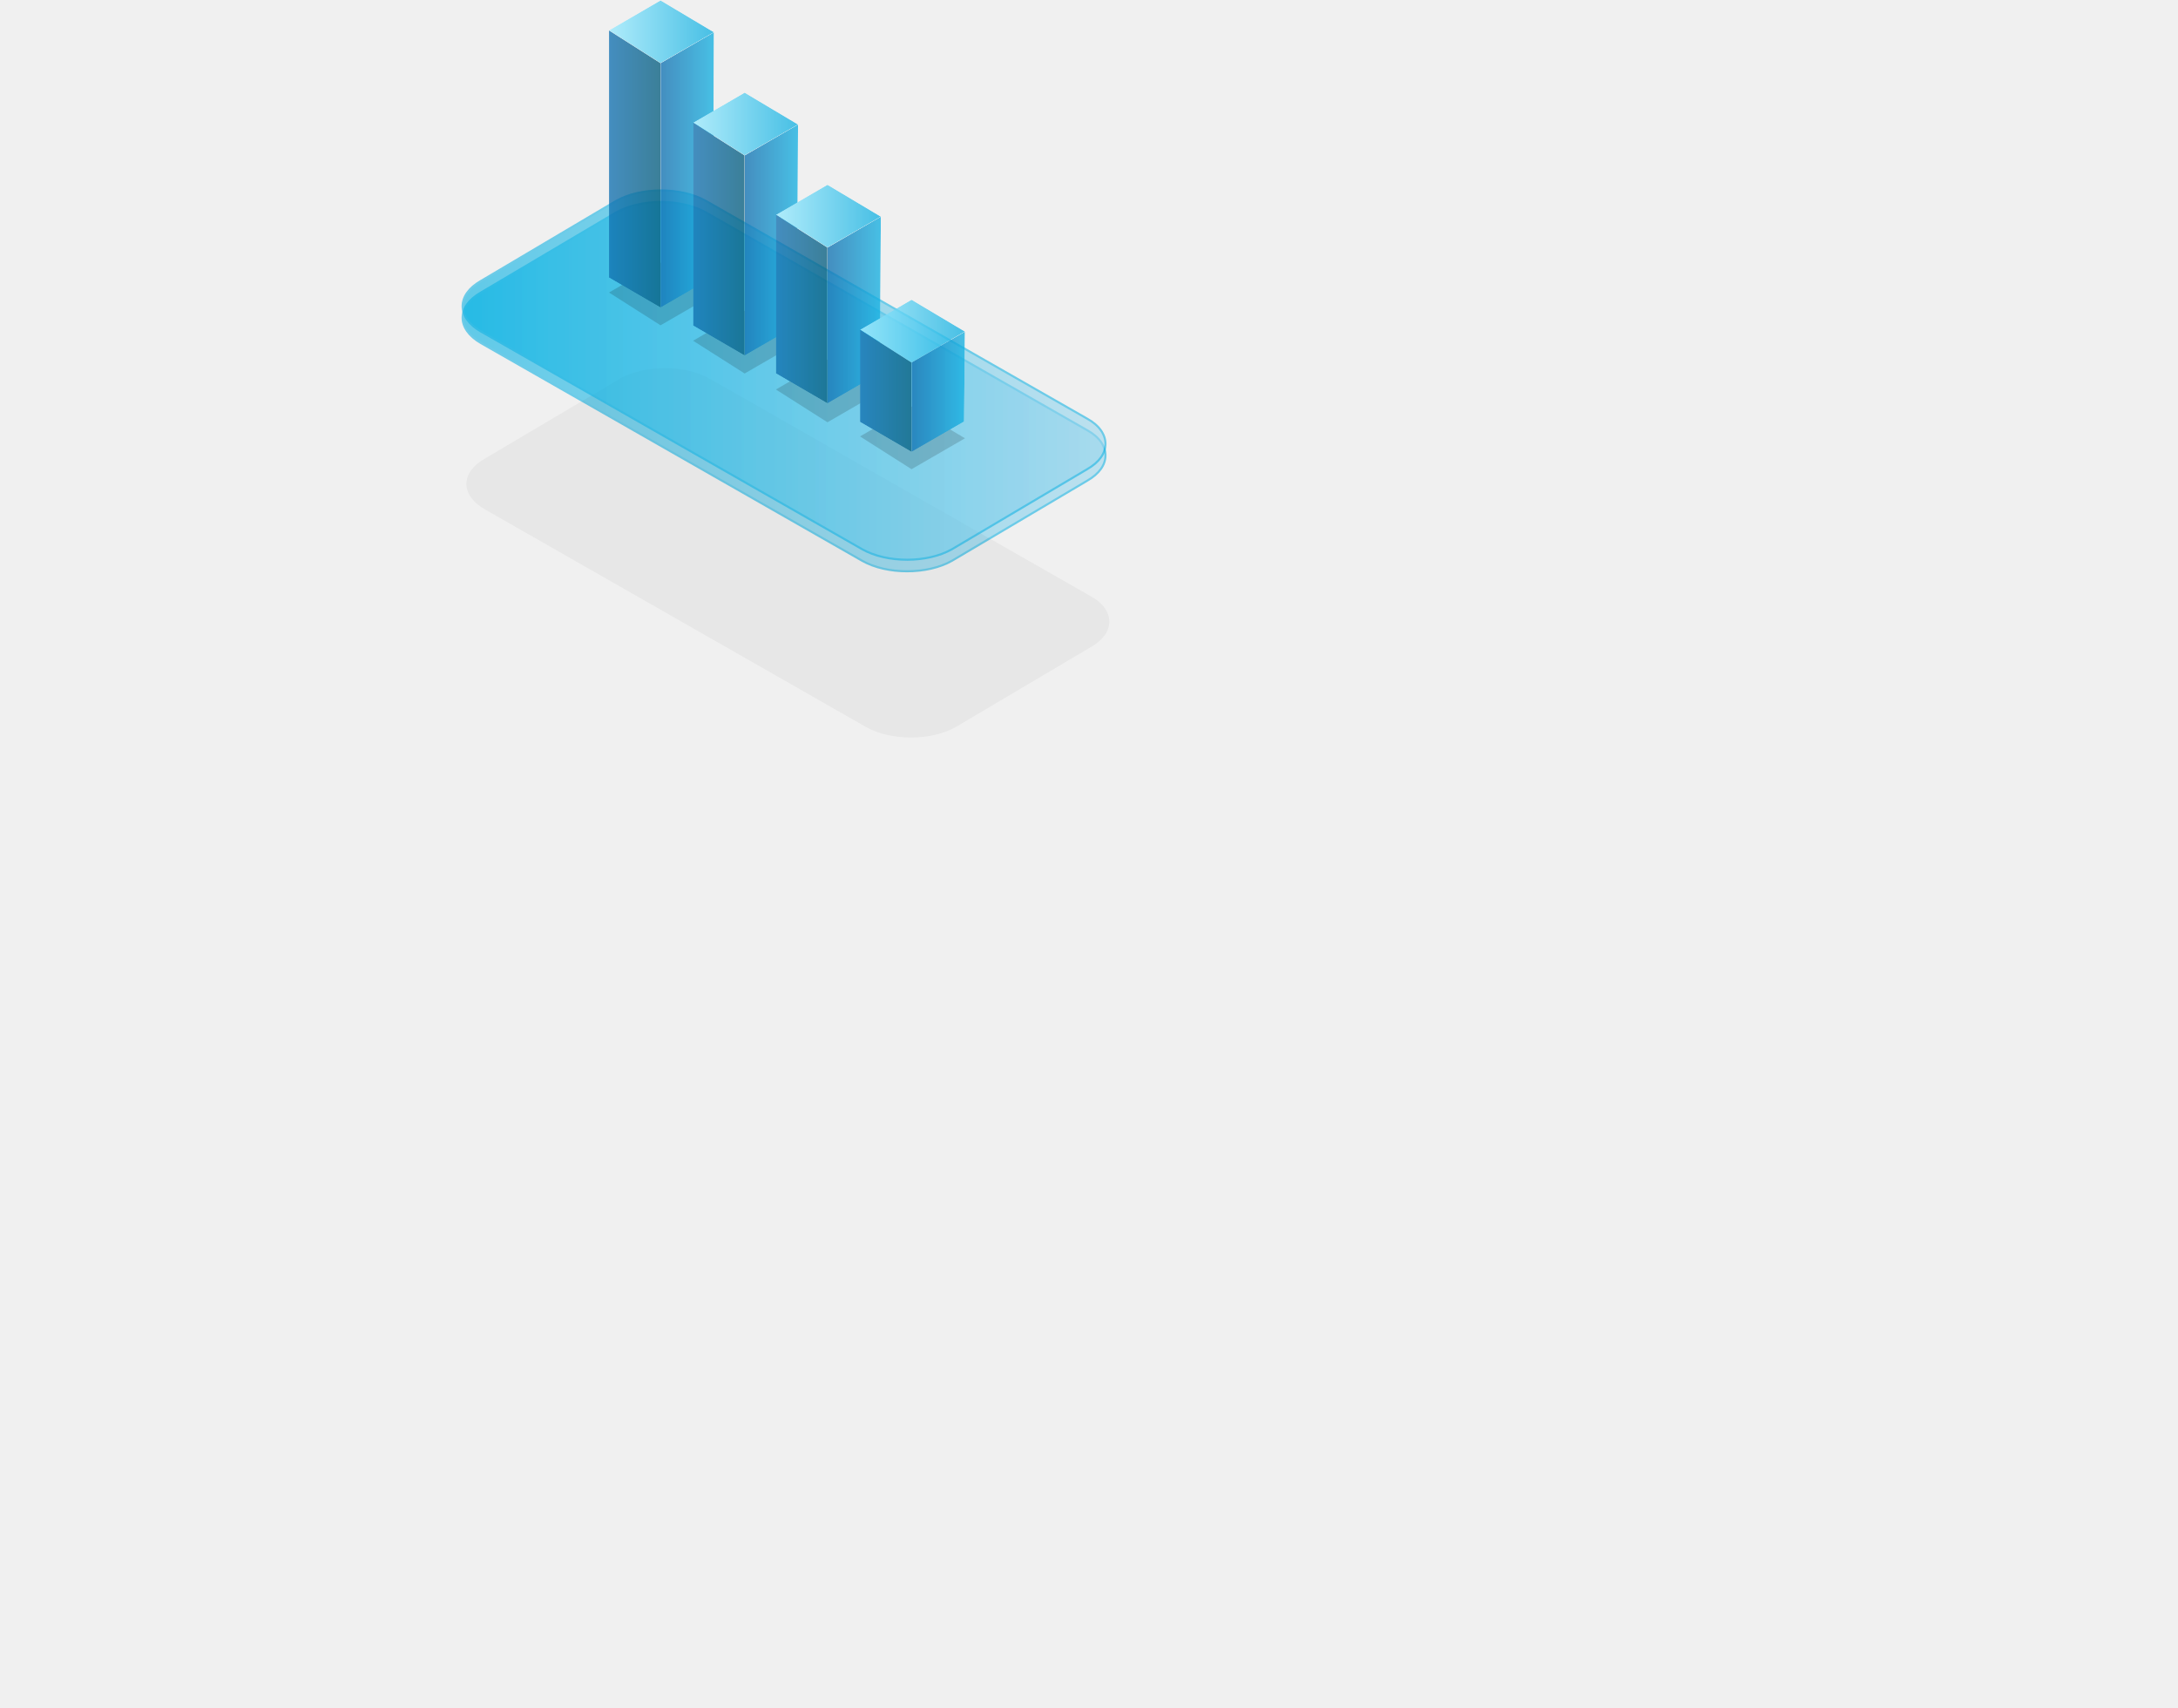
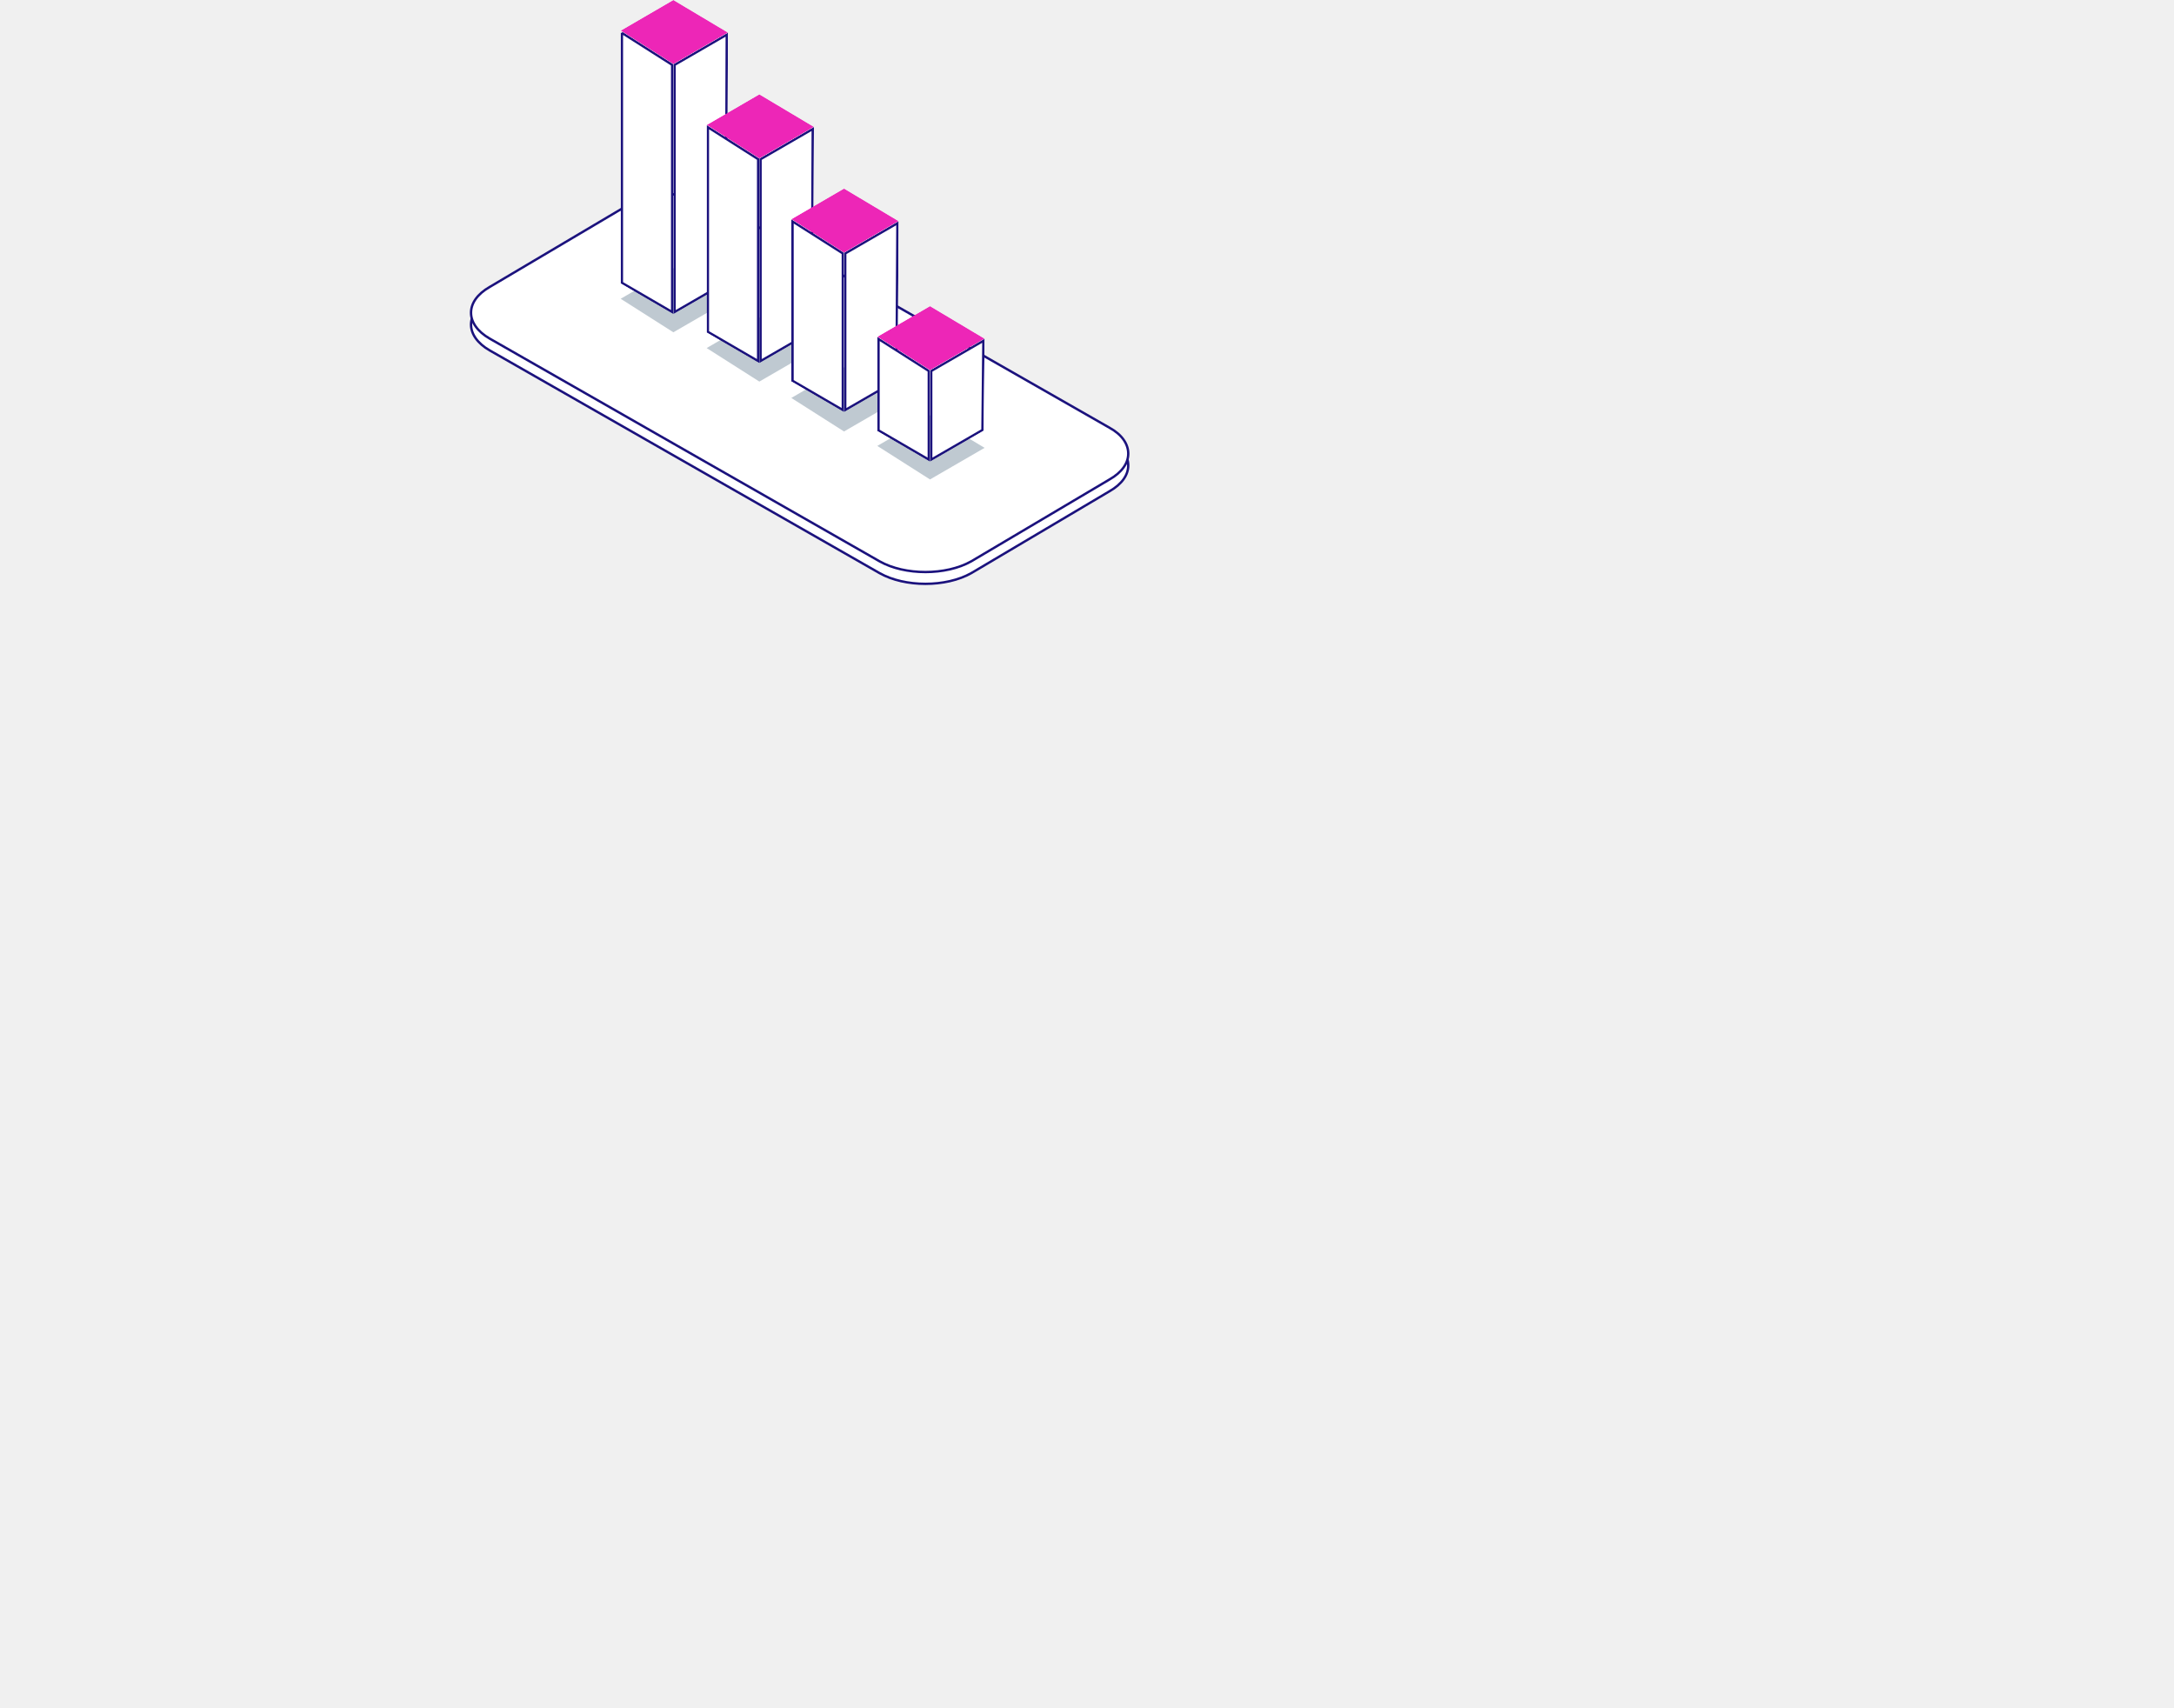
- <svg xmlns="http://www.w3.org/2000/svg" xmlns:xlink="http://www.w3.org/1999/xlink" width="838" height="657">
-   <defs>
-     <linearGradient x1="-.086%" y1="50.031%" x2="99.972%" y2="50.031%" id="a">
-       <stop stop-color="#00B0E3" offset="0%" />
-       <stop stop-color="#9AD6ED" offset="100%" />
-     </linearGradient>
-     <linearGradient x1="0%" y1="50%" x2="100%" y2="50%" id="c">
-       <stop stop-color="#14B1E2" offset="0%" />
-       <stop stop-color="#1070B1" offset="100%" />
-     </linearGradient>
-     <linearGradient x1="0%" y1="49.999%" x2="100.001%" y2="49.999%" id="f">
-       <stop stop-color="#14B1E2" offset="0%" />
-       <stop stop-color="#9CEBFF" offset="100%" />
-     </linearGradient>
-     <linearGradient x1="-0%" y1="50%" x2="100.002%" y2="50%" id="i">
-       <stop stop-color="#045D7E" offset="0%" />
-       <stop stop-color="#1070B1" offset="100%" />
-     </linearGradient>
-     <linearGradient x1=".001%" y1="50%" x2="100%" y2="50%" id="l">
-       <stop stop-color="#14B1E2" offset="0%" />
-       <stop stop-color="#1070B1" offset="100%" />
-     </linearGradient>
-     <linearGradient x1="0%" y1="49.999%" x2="99.999%" y2="49.999%" id="o">
-       <stop stop-color="#14B1E2" offset="0%" />
-       <stop stop-color="#9CEBFF" offset="100%" />
-     </linearGradient>
-     <linearGradient x1="0%" y1="50%" x2="99.998%" y2="50%" id="r">
-       <stop stop-color="#045D7E" offset="0%" />
-       <stop stop-color="#1070B1" offset="100%" />
-     </linearGradient>
-     <linearGradient x1="-0%" y1="50%" x2="99.999%" y2="50%" id="u">
-       <stop stop-color="#14B1E2" offset="0%" />
-       <stop stop-color="#1070B1" offset="100%" />
-     </linearGradient>
-     <linearGradient x1="-0%" y1="50.002%" x2="99.999%" y2="50.002%" id="x">
-       <stop stop-color="#14B1E2" offset="0%" />
-       <stop stop-color="#9CEBFF" offset="100%" />
-     </linearGradient>
-     <linearGradient x1="-.001%" y1="50%" x2="99.998%" y2="50%" id="A">
-       <stop stop-color="#045D7E" offset="0%" />
-       <stop stop-color="#1070B1" offset="100%" />
-     </linearGradient>
-     <linearGradient x1="0%" y1="50.001%" x2="100.001%" y2="50.001%" id="D">
-       <stop stop-color="#14B1E2" offset="0%" />
-       <stop stop-color="#9CEBFF" offset="100%" />
-     </linearGradient>
-     <linearGradient x1="-0%" y1="50%" x2="100.002%" y2="50%" id="G">
-       <stop stop-color="#045D7E" offset="0%" />
-       <stop stop-color="#1070B1" offset="100%" />
-     </linearGradient>
-     <linearGradient x1="0%" y1="50%" x2="100.003%" y2="50%" id="J">
-       <stop stop-color="#14B1E2" offset="0%" />
-       <stop stop-color="#1070B1" offset="100%" />
-     </linearGradient>
-     <path id="b" d="M20.712 105.96L.523 94.296.163.004 20.712 11.897z" />
-     <path id="e" d="M20.711.032L.163 12.286l20.55 11.893 19.828-12.614L20.713.032z" />
-     <path id="h" d="M.496 12.674v94.063L20.324 95.204V.061z" />
-     <path id="k" d="M21.012 89.282L.823 77.618.463.37 21.012 12.264z" />
-     <path id="n" d="M.463 12.806L21.012.553l19.829 11.532-19.829 12.614z" />
-     <path id="q" d="M.019 13.041v77.018L19.848 78.528V.427z" />
-     <path id="t" d="M21.027 71.942L.838 60.278.477.073 21.027 11.966z" />
-     <path id="w" d="M.477 12.509L21.027.256 40.856 11.789 21.027 24.402z" />
-     <path id="z" d="M.033 12.743v59.976l19.829-11.533V.13z" />
-     <path id="C" d="M0 12.443l20.549 11.893 19.829-12.613L20.549.19z" />
-     <path id="F" d="M.334 12.677v34.41L20.162 35.555V.064z" />
-     <path id="I" d="M.361 34.645L20.549 46.311V11.9L0 .007z" />
-   </defs>
-   <g fill="none" fill-rule="evenodd">
-     <g fill-rule="nonzero">
-       <path d="M247.334 102.003c0 3.579-2.352 7.046-7.055 9.73l-52.032 30.812c-9.518 5.368-24.972 5.368-34.49 0L7.055 58.739C2.352 56.055 0 52.476 0 49.01c0-3.579 2.352-7.046 7.055-9.73L59.086 8.468c9.518-5.368 24.972-5.368 34.49 0L240.279 92.274c4.703 2.572 7.055 6.151 7.055 9.73z" stroke="#14B2E2" stroke-width=".8" fill="url(#a)" opacity=".6" transform="translate(178 73.28571)" />
-       <path d="M426.806 239.255c0 3.579-2.352 7.046-7.055 9.73l-52.032 30.812c-9.518 5.368-24.972 5.368-34.49 0l-146.703-83.806c-4.703-2.684-7.055-6.263-7.055-9.73 0-3.579 2.352-7.046 7.055-9.73l52.032-30.812c9.518-5.368 24.972-5.368 34.49 0L419.751 229.526c4.703 2.572 7.055 6.151 7.055 9.73z" fill="#000" opacity=".04" />
-       <path d="M247.334 97.562c0 3.579-2.352 7.046-7.055 9.73l-52.032 30.812c-9.518 5.368-24.972 5.368-34.49 0L7.055 54.298C2.352 51.614 0 48.035 0 44.568c0-3.579 2.352-7.046 7.055-9.73L59.086 4.026c9.518-5.368 24.972-5.368 34.49 0L240.279 87.832c4.703 2.572 7.055 6.151 7.055 9.73z" stroke="#14B2E2" stroke-width=".8" fill="url(#a)" opacity=".6" transform="translate(178 73.28571)" />
+ <svg xmlns="http://www.w3.org/2000/svg" width="914" height="718" fill="none">
+   <g fill="#fff" stroke="#1B127D">
+     <path d="M474.343 195.655c0 3.998-2.627 7.871-7.881 10.869l-58.128 34.423c-10.634 5.997-27.898 5.997-38.532 0L205.91 147.321c-5.254-2.999-7.881-6.997-7.881-10.87 0-3.998 2.627-7.871 7.881-10.869l58.128-34.423c10.634-5.997 27.898-5.997 38.532 0l163.892 93.626c5.254 2.874 7.881 6.872 7.881 10.87Z" />
+     <path d="M474.343 190.693c0 3.998-2.627 7.871-7.881 10.869l-58.128 34.423c-10.634 5.997-27.898 5.997-38.532 0L205.91 142.359c-5.254-2.999-7.881-6.997-7.881-10.87 0-3.998 2.627-7.871 7.881-10.869l58.128-34.423c10.634-5.997 27.898-5.997 38.532 0l163.892 93.626c5.254 2.874 7.881 6.872 7.881 10.87Z" />
+   </g>
+   <path fill-rule="evenodd" clip-rule="evenodd" d="m306.057 126.407-22.958-13.69-22.151 12.884 22.151 14.092 22.958-13.286ZM342.205 147.128l-22.958-13.689-22.151 12.884 22.151 14.093 22.958-13.288ZM377.803 168.099l-22.957-13.689-22.153 12.884 22.153 14.092 22.957-13.287ZM413.952 188.268l-22.957 13.287-22.153-14.092 22.153-12.884 22.957 13.689Z" fill="#BFC9D1" />
+   <mask id="a" style="mask-type:alpha" maskUnits="userSpaceOnUse" x="283" y="13" width="24" height="120">
+     <path fill-rule="evenodd" clip-rule="evenodd" d="m283.099 132.06 22.555-13.031.403-105.34-22.958 13.287V132.06Z" fill="#fff" />
+   </mask>
+   <g mask="url(#a)">
+     <path d="M283.599 27.264V131.194l21.556-12.455.399-104.181-21.955 12.706Z" fill="#fff" stroke="#1B127D" />
+   </g>
+   <mask id="b" style="mask-type:alpha" maskUnits="userSpaceOnUse" x="260" y="0" width="47" height="27">
+     <path fill-rule="evenodd" clip-rule="evenodd" d="M283.101-0 306.057 13.69l-22.958 13.287-22.151-14.092L283.099-0h.002Z" fill="#fff" />
+   </mask>
+   <g mask="url(#b)">
+     <path fill-rule="evenodd" clip-rule="evenodd" d="M283.101-0 306.057 13.69l-22.958 13.287-22.151-14.092L283.099-0h.002Z" fill="#ED26B7" />
+   </g>
+   <mask id="c" style="mask-type:alpha" maskUnits="userSpaceOnUse" x="260" y="12" width="24" height="121">
+     <path fill-rule="evenodd" clip-rule="evenodd" d="M283.1 26.975V132.06l-22.152-12.885V12.884L283.1 26.975Z" fill="#fff" />
+   </mask>
+   <g mask="url(#c)">
+     <path d="M261.448 13.794V118.888l21.152 12.303V27.25l-21.152-13.455Z" fill="#fff" stroke="#1B127D" />
+   </g>
+   <mask id="d" style="mask-type:alpha" maskUnits="userSpaceOnUse" x="319" y="53" width="24" height="100">
+     <path fill-rule="evenodd" clip-rule="evenodd" d="m319.247 152.677 22.555-13.03.403-86.3-22.958 13.287v86.043Z" fill="#fff" />
+   </mask>
+   <g mask="url(#d)">
+     <path d="M319.747 66.923v84.888l21.556-12.454.398-85.141-21.954 12.706Z" fill="#fff" stroke="#1B127D" />
+   </g>
+   <mask id="e" style="mask-type:alpha" maskUnits="userSpaceOnUse" x="297" y="39" width="46" height="28">
+     <path fill-rule="evenodd" clip-rule="evenodd" d="m342.205 53.347-22.958-13.689-22.152 12.884 22.152 14.092 22.958-13.287Z" fill="#fff" />
+   </mask>
+   <g mask="url(#e)">
+     <path fill-rule="evenodd" clip-rule="evenodd" d="m342.205 53.347-22.958-13.689-22.152 12.884 22.152 14.092 22.958-13.287Z" fill="#ED26B7" />
+   </g>
+   <mask id="f" style="mask-type:alpha" maskUnits="userSpaceOnUse" x="297" y="52" width="23" height="101">
+     <path d="M297.595 53.453v86.054l21.152 12.301V66.909l-21.152-13.456Z" fill="#fff" stroke="#fff" />
+   </mask>
+   <g mask="url(#f)">
+     <path d="M297.595 53.453v86.054l21.152 12.301V66.909l-21.152-13.456Z" fill="#fff" stroke="#1B127D" />
+   </g>
+   <g>
+     <mask id="g" style="mask-type:alpha" maskUnits="userSpaceOnUse" x="354" y="92" width="24" height="82">
+       <path fill-rule="evenodd" clip-rule="evenodd" d="m354.846 173.249 22.555-13.031.403-67.259-22.958 13.287v67.003Z" fill="#fff" />
+     </mask>
+     <g mask="url(#g)">
+       <path d="M355.346 106.534v65.849l21.556-12.455.396-66.099-21.952 12.705Z" fill="#fff" stroke="#1B127D" />
    </g>
-     <g opacity=".765">
-       <path fill-opacity=".2" fill="#000" d="M274.697 113.304l-20.55-12.254-19.828 11.532 19.828 12.614zM307.054 131.853l-20.55-12.254-19.828 11.533 19.828 12.614zM338.919 150.624l-20.55-12.254-19.829 11.532 19.829 12.614zM371.276 168.678l-20.549 11.893-19.829-12.614 19.829-11.533z" />
-       <g transform="matrix(-1 0 0 1 274.8601 12.4045)">
-         <mask id="d" fill="#fff">
-           <use xlink:href="#b" />
-         </mask>
-         <path fill="url(#c)" mask="url(#d)" d="M20.712 105.96L.523 94.296.163.004 20.712 11.897z" />
-       </g>
-       <g transform="matrix(-1 0 0 1 274.8601 .123586)">
-         <mask id="g" fill="#fff">
-           <use xlink:href="#e" />
-         </mask>
-         <path fill="url(#f)" mask="url(#g)" d="M20.711.032L.163 12.286l20.55 11.893 19.828-12.614L20.713.032z" />
-       </g>
-       <g transform="matrix(-1 0 0 1 254.6439 11.62722)">
-         <mask id="j" fill="#fff">
-           <use xlink:href="#h" />
-         </mask>
-         <path fill="url(#i)" mask="url(#j)" d="M.496 12.674v94.063L20.324 95.204V.061z" />
-       </g>
-       <g transform="matrix(-1 0 0 1 307.517 47.53722)">
-         <mask id="m" fill="#fff">
-           <use xlink:href="#k" />
-         </mask>
-         <path fill="url(#l)" mask="url(#m)" d="M21.012 89.282L.823 77.618.463.37 21.012 12.264z" />
-       </g>
-       <g transform="matrix(-1 0 0 1 307.517 35.10086)">
-         <mask id="p" fill="#fff">
-           <use xlink:href="#n" />
-         </mask>
-         <path fill="url(#o)" mask="url(#p)" d="M.463 12.806L21.012.553l19.829 11.532-19.829 12.614z" />
-       </g>
-       <g transform="matrix(-1 0 0 1 286.5233 46.75995)">
-         <mask id="s" fill="#fff">
-           <use xlink:href="#q" />
-         </mask>
-         <path fill="url(#r)" mask="url(#s)" d="M.019 13.041v77.018L19.848 78.528V.427z" />
-       </g>
-       <g transform="matrix(-1 0 0 1 339.3964 83.29177)">
-         <mask id="v" fill="#fff">
-           <use xlink:href="#t" />
-         </mask>
-         <path fill="url(#u)" mask="url(#v)" d="M21.027 71.942L.838 60.278.477.073 21.027 11.966z" />
-       </g>
-       <g transform="matrix(-1 0 0 1 339.3964 70.85541)">
-         <mask id="y" fill="#fff">
-           <use xlink:href="#w" />
-         </mask>
-         <path fill="url(#x)" mask="url(#y)" d="M.477 12.509L21.027.256 40.856 11.789 21.027 24.402z" />
-       </g>
-       <g transform="matrix(-1 0 0 1 318.4027 82.51449)">
-         <mask id="B" fill="#fff">
-           <use xlink:href="#z" />
-         </mask>
-         <path fill="url(#A)" mask="url(#B)" d="M.033 12.743v59.976l19.829-11.533V.13z" />
-       </g>
-       <g transform="matrix(-1 0 0 1 371.2758 115.1599)">
-         <mask id="E" fill="#fff">
-           <use xlink:href="#C" />
-         </mask>
-         <path fill="url(#D)" mask="url(#E)" d="M0 12.443l20.549 11.893 19.829-12.613L20.549.19z" />
-       </g>
-       <g transform="matrix(-1 0 0 1 351.0596 126.819)">
-         <mask id="H" fill="#fff">
-           <use xlink:href="#F" />
-         </mask>
-         <path fill="url(#G)" mask="url(#H)" d="M.334 12.677v34.41L20.162 35.555V.064z" />
-       </g>
-       <g transform="matrix(-1 0 0 1 371.2758 127.5963)">
-         <mask id="K" fill="#fff">
-           <use xlink:href="#I" />
-         </mask>
-         <path fill="url(#J)" mask="url(#K)" d="M.361 34.645L20.549 46.311V11.9L0 .007z" />
-       </g>
+   </g>
+   <g>
+     <mask id="h" style="mask-type:alpha" maskUnits="userSpaceOnUse" x="332" y="79" width="46" height="28">
+       <path fill-rule="evenodd" clip-rule="evenodd" d="m377.804 92.959-22.958-13.69-22.152 12.885 22.152 14.092 22.958-13.287Z" fill="#fff" />
+     </mask>
+     <g mask="url(#h)">
+       <path fill-rule="evenodd" clip-rule="evenodd" d="m377.804 92.959-22.958-13.69-22.152 12.885 22.152 14.092 22.958-13.287Z" fill="#ED26B7" />
+     </g>
+   </g>
+   <g>
+     <mask id="i" style="mask-type:alpha" maskUnits="userSpaceOnUse" x="332" y="92" width="23" height="82">
+       <path fill-rule="evenodd" clip-rule="evenodd" d="M354.846 106.246v67.003l-22.152-12.884V92.154l22.152 14.092Z" fill="#fff" />
+     </mask>
+     <g mask="url(#i)">
+       <path d="M333.194 93.065v67.012l21.152 12.303v-65.86l-21.152-13.455Z" fill="#fff" stroke="#1B127D" />
+     </g>
+   </g>
+   <g>
+     <mask id="j" style="mask-type:alpha" maskUnits="userSpaceOnUse" x="368" y="128" width="46" height="28">
+       <path fill-rule="evenodd" clip-rule="evenodd" d="m413.952 142.381-22.957 13.287-22.153-14.091 22.153-12.885 22.957 13.689Z" fill="#fff" />
+     </mask>
+     <g mask="url(#j)">
+       <path fill-rule="evenodd" clip-rule="evenodd" d="m413.952 142.381-22.957 13.287-22.153-14.091 22.153-12.885 22.957 13.689Z" fill="#ED26B7" />
+     </g>
+   </g>
+   <g>
+     <mask id="k" style="mask-type:alpha" maskUnits="userSpaceOnUse" x="368" y="141" width="23" height="54">
+       <path fill-rule="evenodd" clip-rule="evenodd" d="M390.994 155.668v38.442l-22.151-12.884v-39.65l22.151 14.092Z" fill="#fff" />
+     </mask>
+     <g mask="url(#k)">
+       <path d="M369.343 142.487v38.451l21.151 12.302v-37.298l-21.151-13.455Z" fill="#fff" stroke="#1B127D" />
+     </g>
+   </g>
+   <g>
+     <mask id="l" style="mask-type:alpha" maskUnits="userSpaceOnUse" x="390" y="142" width="24" height="53">
+       <path fill-rule="evenodd" clip-rule="evenodd" d="m413.549 181.078-22.554 13.032v-38.442l22.957-13.287-.403 38.697Z" fill="#fff" />
+     </mask>
+     <g mask="url(#l)">
+       <path d="m413.443 143.254-21.948 12.702v37.288l21.557-12.456.391-37.534Z" fill="#fff" stroke="#1B127D" />
    </g>
  </g>
</svg>
